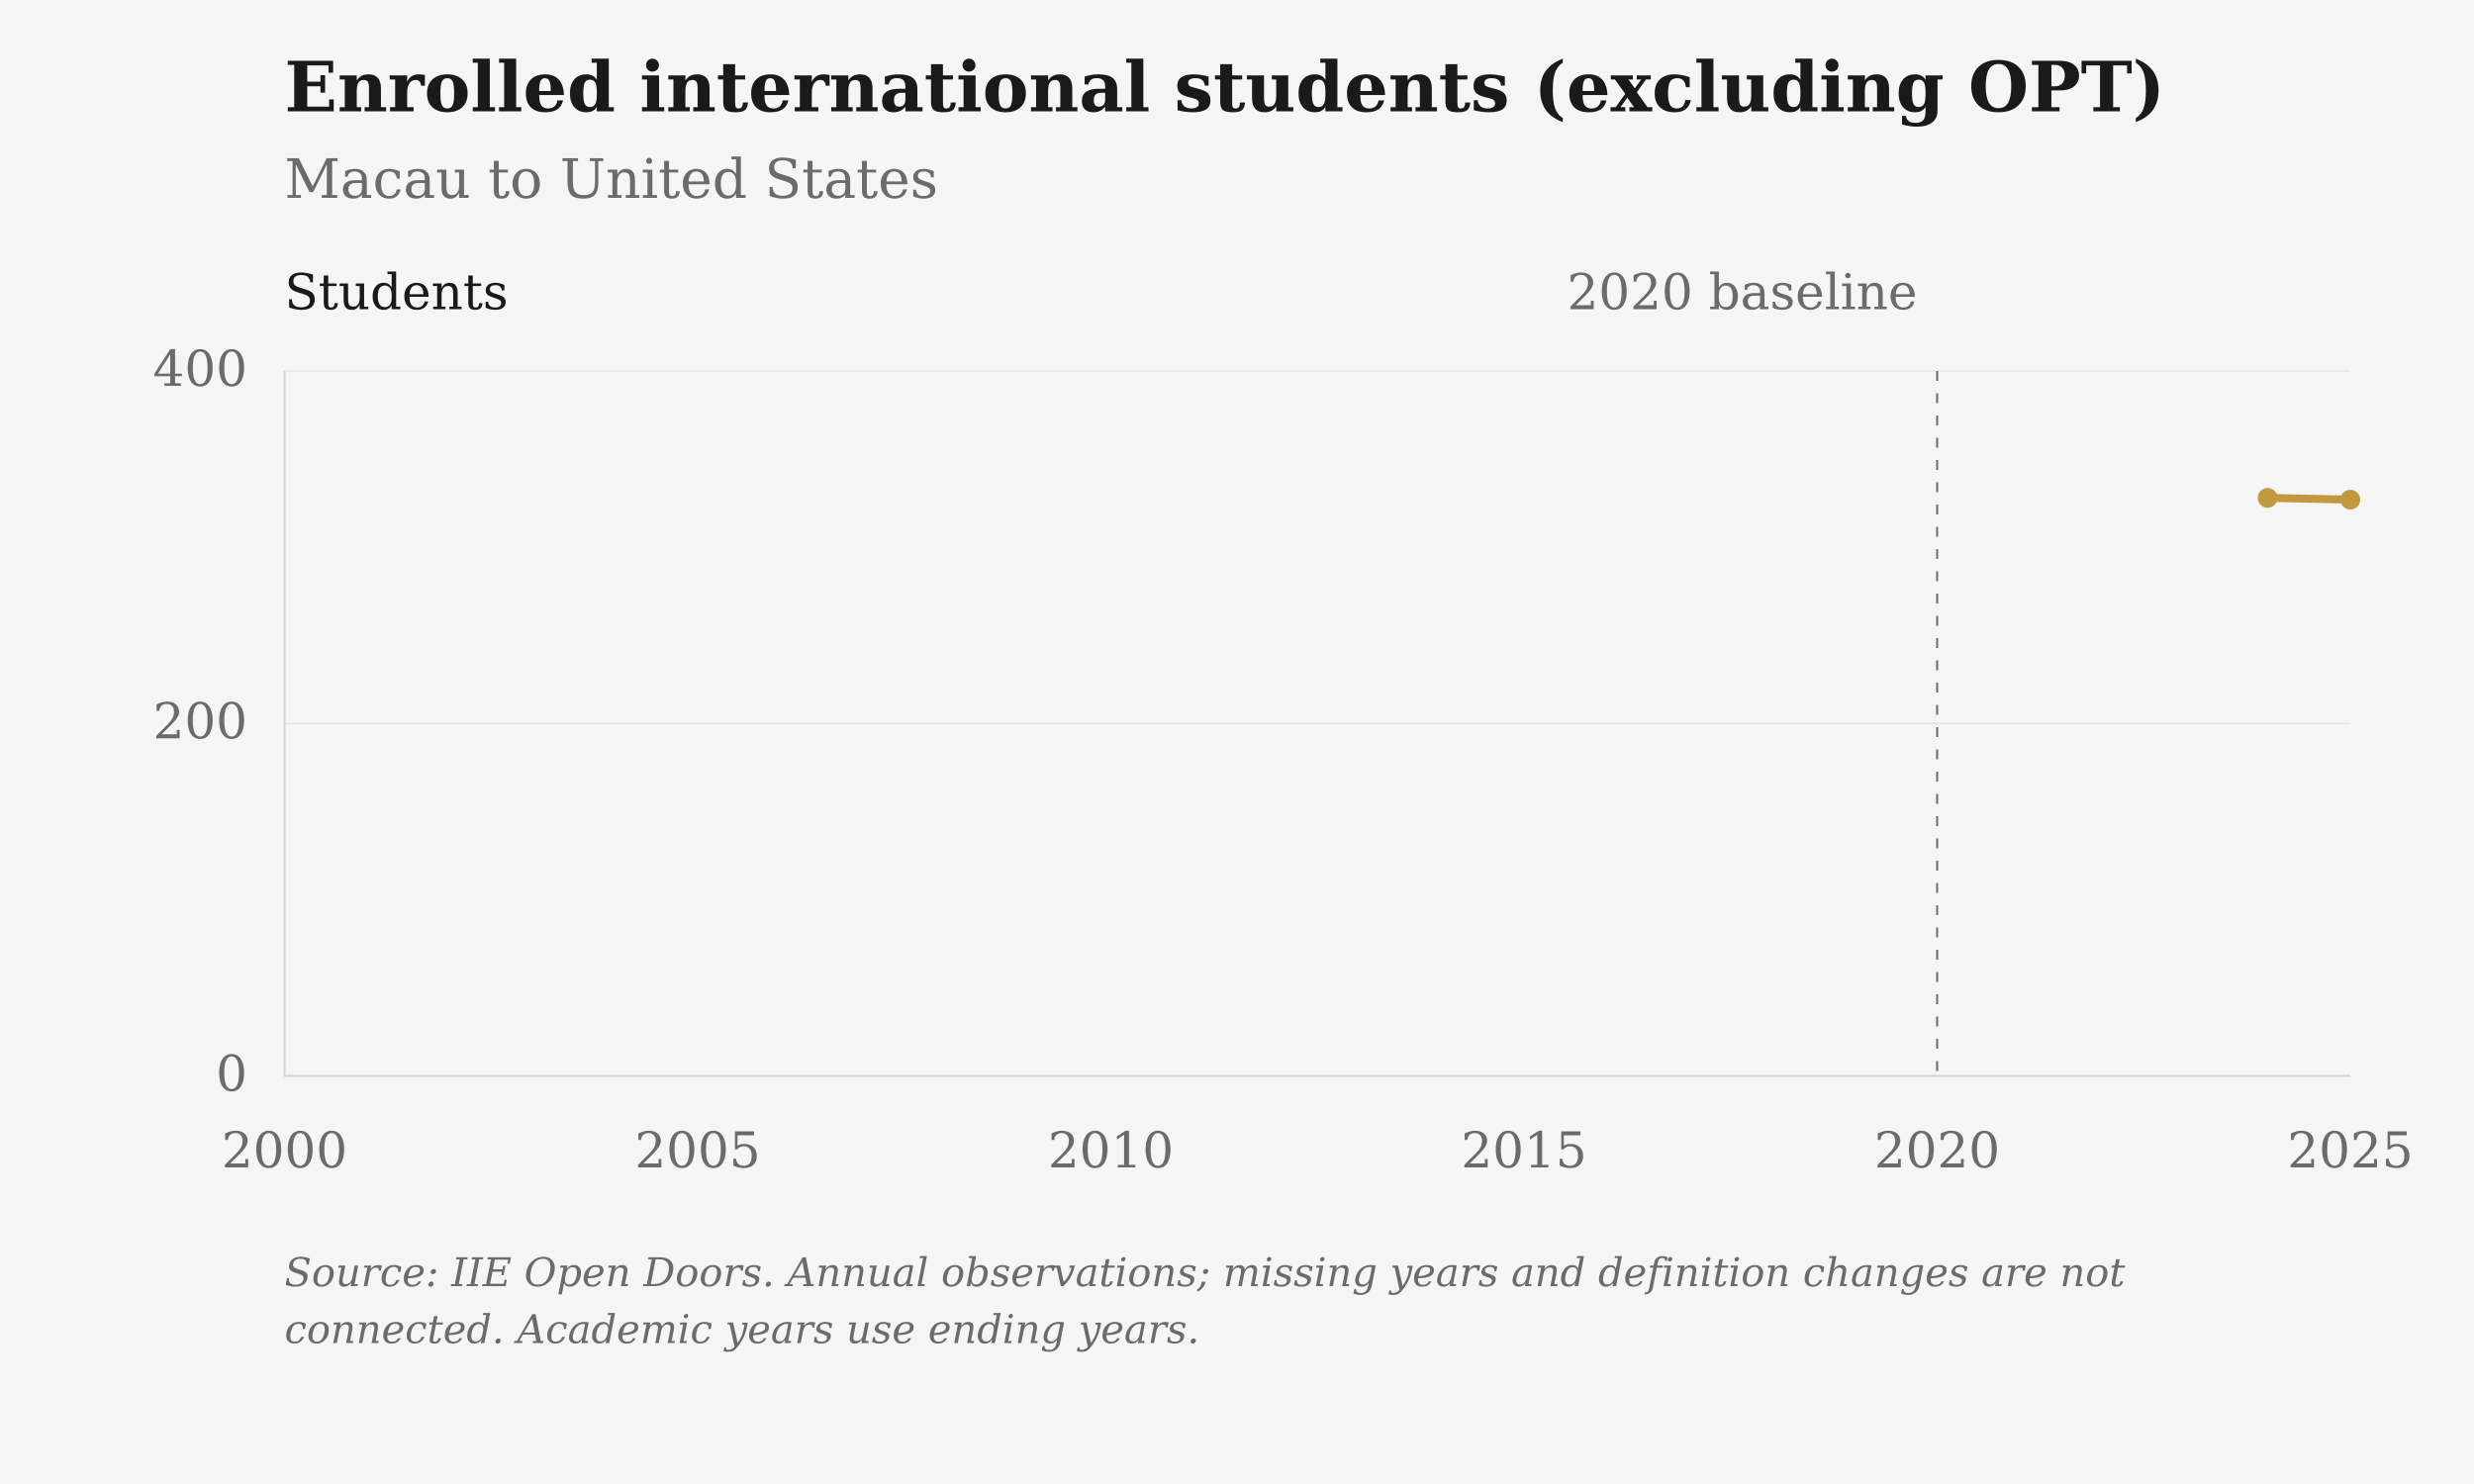
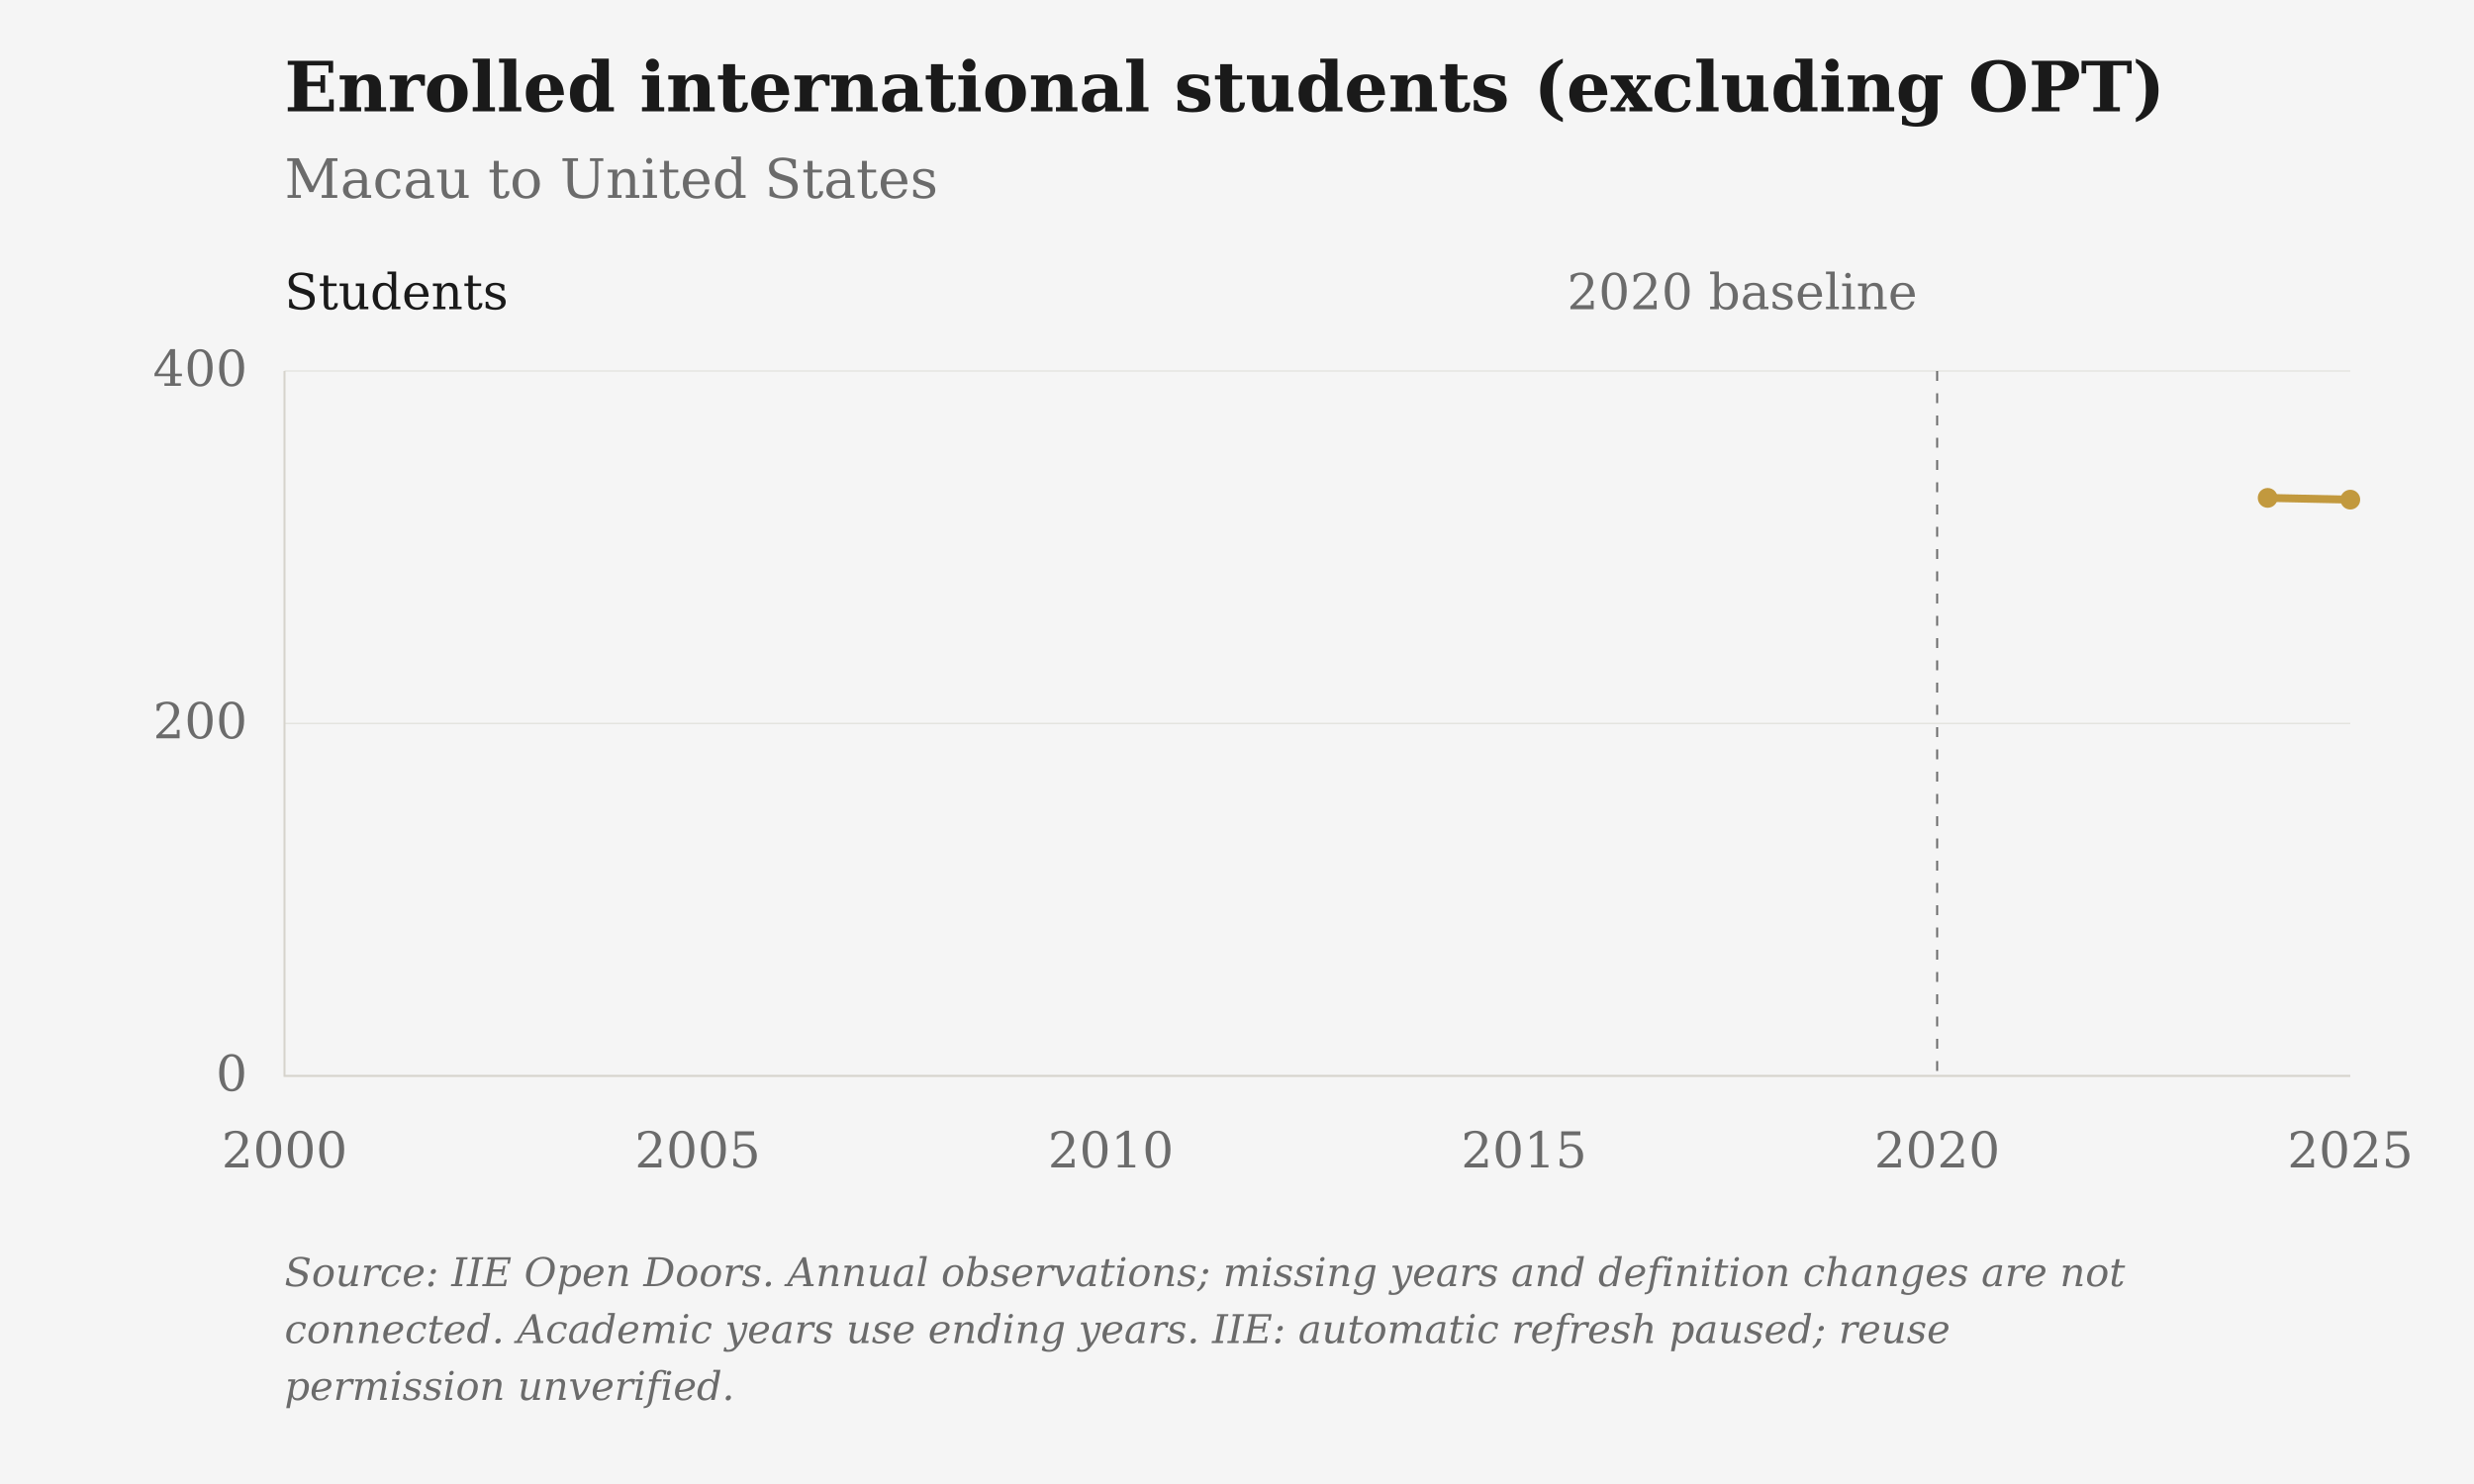
<svg xmlns="http://www.w3.org/2000/svg" viewBox="0 0 1000 600" role="img" aria-label="Enrolled international students (excluding OPT): Macau to United States">
  <rect class="chart-background" width="1000" height="600" fill="#F5F5F5" />
  <g font-family="DejaVu Serif, Georgia, 'Times New Roman', serif" font-size="20" fill="#6B6B6B">
    <text x="115" y="45" font-size="28" font-weight="bold" fill="#1A1A1A">Enrolled international students (excluding OPT)</text>
    <text x="115" y="80" font-size="22">Macau to United States</text>
    <path d="M115 435.00H950" stroke="#D6D3CC" stroke-opacity="0.6" stroke-width="0.5" />
    <text x="100" y="441.00" text-anchor="end">0</text>
    <path d="M115 292.50H950" stroke="#D6D3CC" stroke-opacity="0.6" stroke-width="0.5" />
    <text x="100" y="298.50" text-anchor="end">200</text>
    <path d="M115 150.00H950" stroke="#D6D3CC" stroke-opacity="0.6" stroke-width="0.5" />
    <text x="100" y="156.00" text-anchor="end">400</text>
    <text x="115.00" y="472" text-anchor="middle">2000</text>
    <text x="282.00" y="472" text-anchor="middle">2005</text>
    <text x="449.00" y="472" text-anchor="middle">2010</text>
    <text x="616.00" y="472" text-anchor="middle">2015</text>
    <text x="783.00" y="472" text-anchor="middle">2020</text>
    <text x="950.00" y="472" text-anchor="middle">2025</text>
    <path d="M115 150V435H950" stroke="#D6D3CC" stroke-width="0.8" fill="none" />
    <path d="M783.00 150V435" stroke="#6B6B6B" stroke-width="0.8" stroke-dasharray="4 5" />
    <text x="775.00" y="125" text-anchor="end">2020 baseline</text>
    <text x="115" y="125" fill="#1A1A1A">Students</text>
    <path class="data-line" d="M916.60,201.30 L950.00,202.01" fill="none" stroke="#C2993E" stroke-width="3.2" stroke-linejoin="round" />
    <circle cx="916.60" cy="201.30" r="4" fill="#C2993E" />
    <circle cx="950.00" cy="202.01" r="4" fill="#C2993E" />
    <text class="figure-source" x="115" y="520" font-size="16" font-style="italic">Source: IIE Open Doors. Annual observations; missing years and definition changes are not</text>
-     <text class="figure-source" x="115" y="543" font-size="16" font-style="italic">connected. Academic years use ending years.</text>
+     <text class="figure-source" x="115" y="543" font-size="16" font-style="italic">connected. Academic years use ending years. IIE: automatic refresh paused; reuse</text>
+     <text class="figure-source" x="115" y="566" font-size="16" font-style="italic">permission unverified.</text>
  </g>
</svg>
